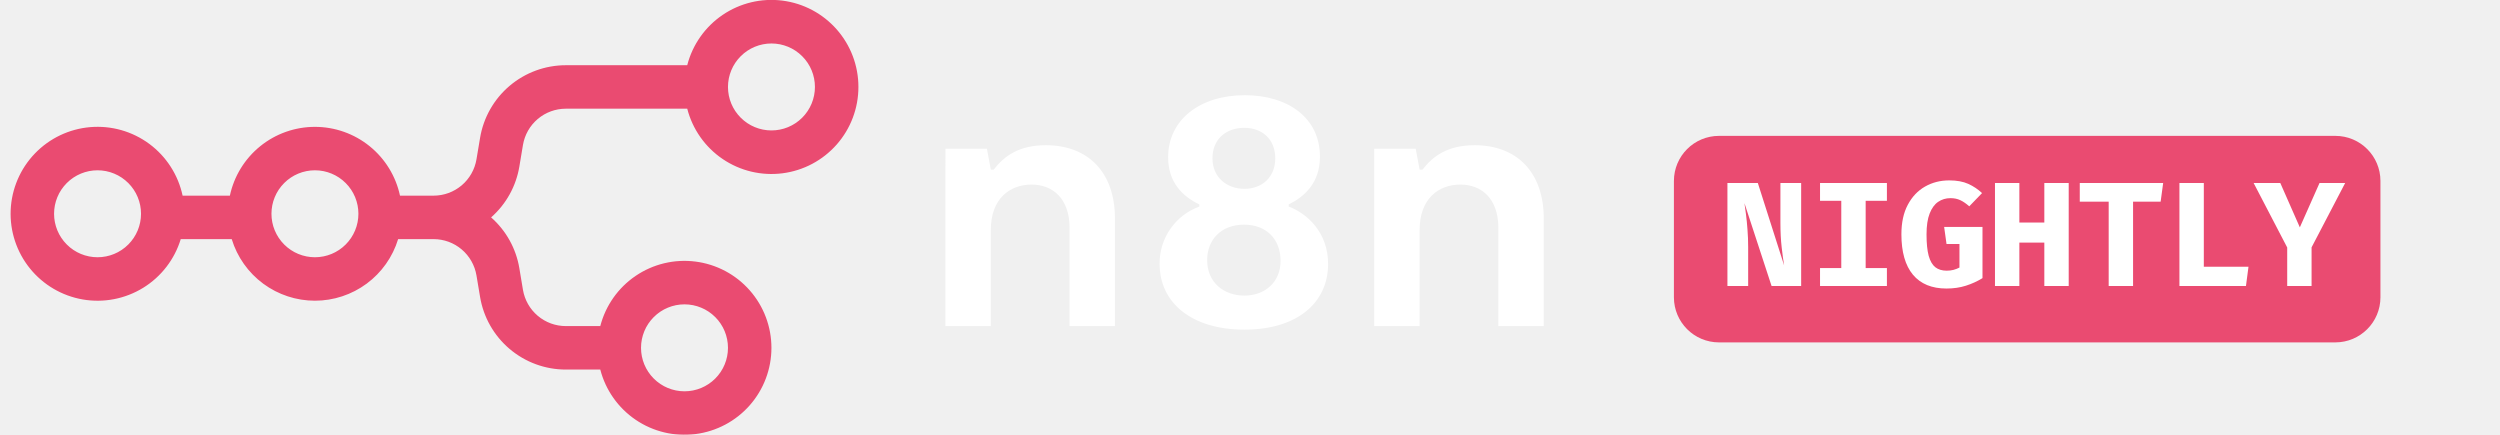
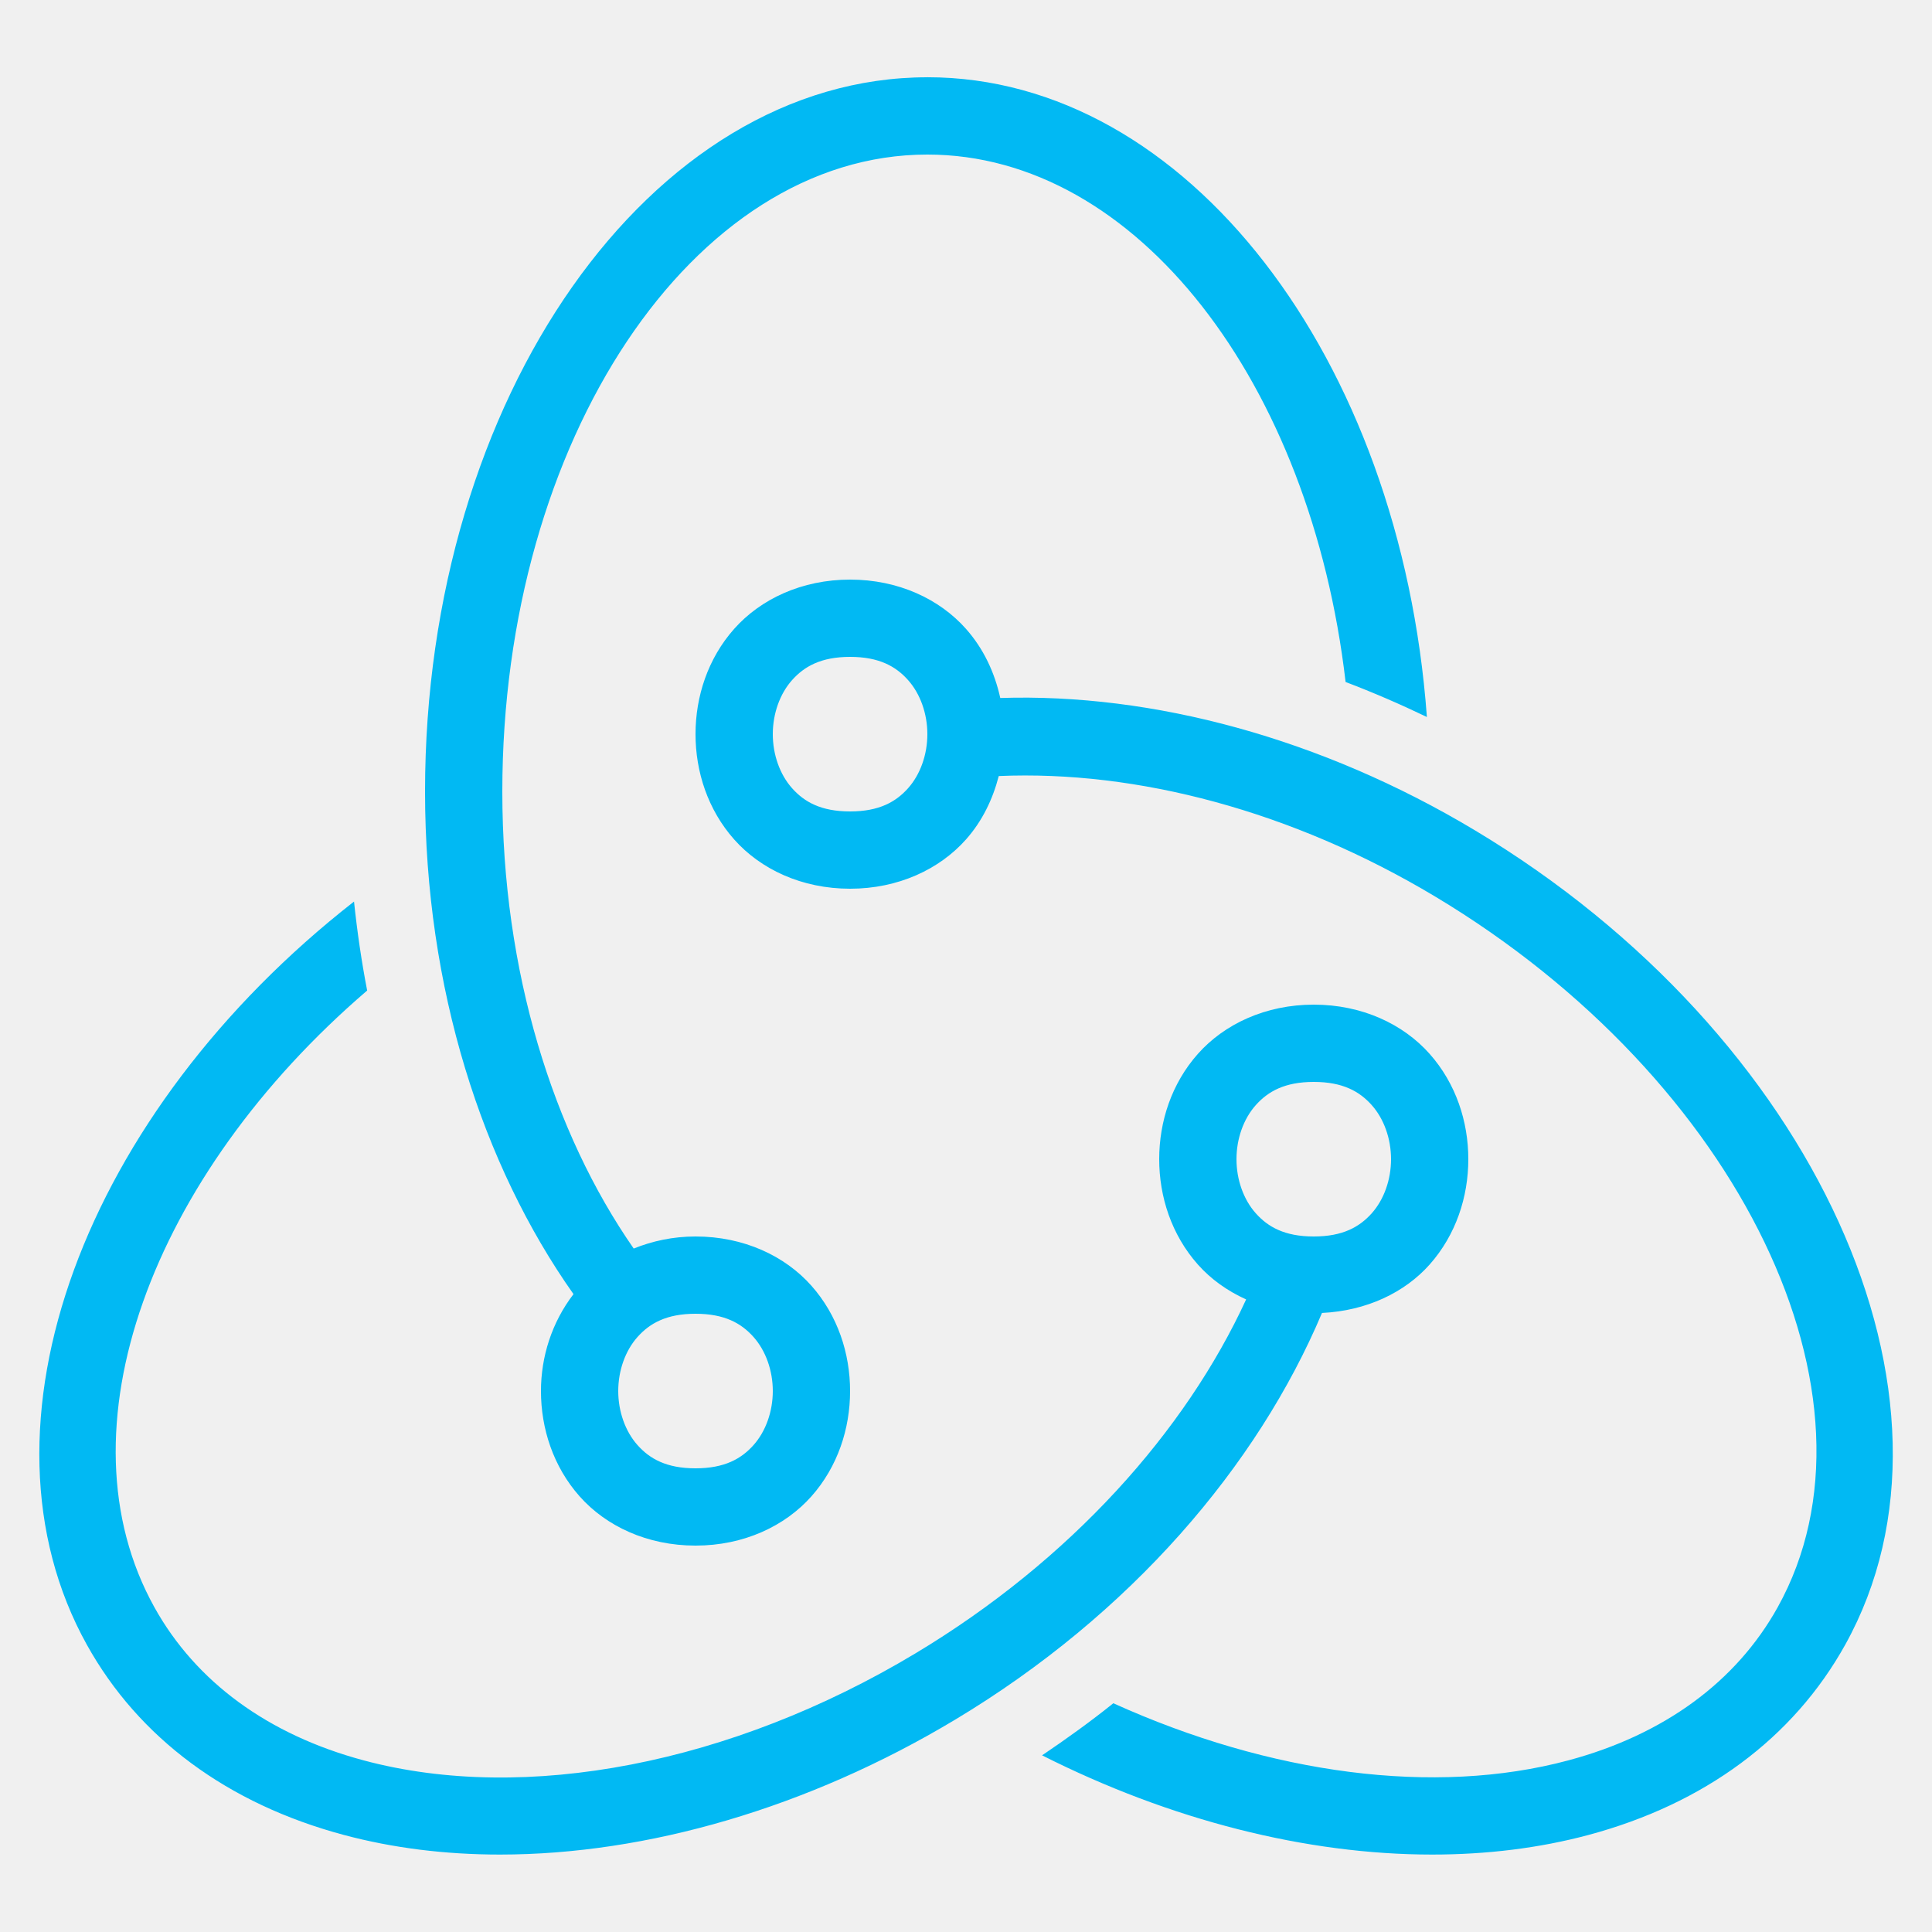
- <svg xmlns="http://www.w3.org/2000/svg" width="230" height="40" viewBox="0 0 230 40" fill="none">
-   <mask id="mask0_1486_25952" style="mask-type:luminance" maskUnits="userSpaceOnUse" x="0" y="0" width="143" height="40">
-     <path d="M0 0H143V40H0V0Z" fill="white" />
-   </mask>
-   <g mask="url(#mask0_1486_25952)">
-     <path fill-rule="evenodd" clip-rule="evenodd" d="M78.974 8C78.976 9.949 78.267 11.831 76.979 13.293C75.692 14.756 73.915 15.699 71.982 15.944C70.049 16.19 68.093 15.721 66.481 14.627C64.868 13.532 63.711 11.887 63.226 10H52.056C51.109 10 50.193 10.336 49.471 10.948C48.749 11.56 48.267 12.408 48.111 13.342L47.782 15.315C47.481 17.13 46.562 18.785 45.182 20C46.562 21.215 47.481 22.87 47.782 24.685L48.111 26.658C48.267 27.592 48.749 28.44 49.471 29.052C50.193 29.664 51.109 30 52.056 30H55.226C55.713 28.115 56.87 26.472 58.482 25.379C60.094 24.286 62.048 23.818 63.98 24.064C65.912 24.309 67.688 25.25 68.975 26.712C70.262 28.172 70.972 30.053 70.972 32C70.972 33.947 70.262 35.827 68.975 37.288C67.688 38.749 65.912 39.691 63.98 39.936C62.048 40.182 60.094 39.714 58.482 38.621C56.87 37.528 55.713 35.885 55.226 34H52.056C50.162 34 48.33 33.328 46.886 32.104C45.441 30.88 44.477 29.183 44.166 27.315L43.836 25.342C43.68 24.408 43.198 23.56 42.476 22.948C41.754 22.336 40.838 22 39.891 22H36.628C36.127 23.639 35.113 25.075 33.735 26.095C32.357 27.114 30.688 27.665 28.974 27.665C27.259 27.665 25.59 27.114 24.212 26.095C22.834 25.075 21.82 23.639 21.319 22H16.628C16.06 23.862 14.833 25.454 13.176 26.476C11.519 27.498 9.546 27.881 7.627 27.553C5.708 27.224 3.974 26.207 2.751 24.693C1.528 23.178 0.899 21.269 0.983 19.324C1.067 17.378 1.857 15.53 3.205 14.126C4.554 12.722 6.368 11.857 8.309 11.695C10.249 11.533 12.182 12.084 13.745 13.244C15.308 14.405 16.394 16.096 16.8 18H21.148C21.531 16.209 22.517 14.603 23.942 13.451C25.366 12.299 27.142 11.671 28.974 11.671C30.806 11.671 32.582 12.299 34.007 13.451C35.431 14.603 36.417 16.209 36.8 18H39.89C40.837 18 41.753 17.664 42.476 17.052C43.198 16.44 43.68 15.592 43.836 14.658L44.166 12.685C44.477 10.817 45.441 9.121 46.885 7.897C48.33 6.673 50.162 6.001 52.055 6H63.225C63.71 4.113 64.868 2.468 66.48 1.373C68.092 0.279 70.048 -0.19 71.981 0.056C73.914 0.301 75.691 1.244 76.978 2.707C78.266 4.169 78.976 6.051 78.974 8ZM74.974 8C74.974 9.061 74.553 10.078 73.802 10.828C73.052 11.579 72.035 12 70.974 12C69.913 12 68.896 11.579 68.146 10.828C67.395 10.078 66.974 9.061 66.974 8C66.974 6.939 67.395 5.922 68.146 5.172C68.896 4.421 69.913 4 70.974 4C72.035 4 73.052 4.421 73.802 5.172C74.553 5.922 74.974 6.939 74.974 8ZM8.974 23.667C10.035 23.667 11.052 23.246 11.802 22.495C12.553 21.745 12.974 20.728 12.974 19.667C12.974 18.606 12.553 17.589 11.802 16.839C11.052 16.088 10.035 15.667 8.974 15.667C7.913 15.667 6.896 16.088 6.146 16.839C5.395 17.589 4.974 18.606 4.974 19.667C4.974 20.728 5.395 21.745 6.146 22.495C6.896 23.246 7.913 23.667 8.974 23.667ZM28.974 23.667C30.035 23.667 31.052 23.246 31.802 22.495C32.553 21.745 32.974 20.728 32.974 19.667C32.974 18.606 32.553 17.589 31.802 16.839C31.052 16.088 30.035 15.667 28.974 15.667C27.913 15.667 26.896 16.088 26.146 16.839C25.395 17.589 24.974 18.606 24.974 19.667C24.974 20.728 25.395 21.745 26.146 22.495C26.896 23.246 27.913 23.667 28.974 23.667ZM62.974 36C64.035 36 65.052 35.579 65.802 34.828C66.553 34.078 66.974 33.061 66.974 32C66.974 30.939 66.553 29.922 65.802 29.172C65.052 28.421 64.035 28 62.974 28C61.913 28 60.896 28.421 60.146 29.172C59.395 29.922 58.974 30.939 58.974 32C58.974 33.061 59.395 34.078 60.146 34.828C60.896 35.579 61.913 36 62.974 36Z" fill="#EA4B71" />
-     <path d="M86.978 30.001H91.155V21.158C91.155 18.254 92.917 16.981 94.908 16.981C96.866 16.981 98.4 18.286 98.4 20.962V30.001H102.576V20.114C102.576 15.839 100.096 13.359 96.213 13.359C93.766 13.359 92.395 14.338 91.416 15.61H91.156L90.796 13.685H86.98L86.978 30.001ZM118.563 19.004V18.808C119.999 18.09 121.435 16.85 121.435 14.403C121.435 10.879 118.53 8.758 114.517 8.758C110.405 8.758 107.468 11.009 107.468 14.468C107.468 16.818 108.839 18.09 110.34 18.808V19.004C109.257 19.396 108.323 20.116 107.668 21.063C107.013 22.01 106.669 23.138 106.685 24.29C106.685 27.847 109.622 30.327 114.484 30.327C119.346 30.327 122.185 27.847 122.185 24.29C122.185 21.354 120.227 19.624 118.563 19.004ZM114.484 11.76C116.116 11.76 117.323 12.804 117.323 14.566C117.323 16.328 116.083 17.373 114.484 17.373C112.885 17.373 111.547 16.328 111.547 14.566C111.547 12.772 112.82 11.76 114.484 11.76ZM114.484 27.195C112.591 27.195 111.058 25.987 111.058 23.932C111.058 22.072 112.33 20.668 114.451 20.668C116.54 20.668 117.813 22.038 117.813 23.997C117.813 25.987 116.344 27.195 114.484 27.195ZM126.428 30.001H130.605V21.158C130.605 18.254 132.367 16.981 134.358 16.981C136.316 16.981 137.849 18.286 137.849 20.962V30.001H142.026V20.114C142.026 15.839 139.546 13.359 135.663 13.359C133.216 13.359 131.845 14.338 130.866 15.61H130.605L130.246 13.685H126.428V30.001Z" fill="white" />
+ <svg xmlns="http://www.w3.org/2000/svg" viewBox="0,0,256,256" width="50px" height="50px">
+   <g fill="#01b9f3" fill-rule="nonzero" stroke="none" stroke-width="1" stroke-linecap="butt" stroke-linejoin="miter" stroke-miterlimit="10" stroke-dasharray="" stroke-dashoffset="0" font-family="none" font-weight="none" font-size="none" text-anchor="none" style="mix-blend-mode: normal">
+     <g transform="scale(5.12,5.12)">
+       <path d="M24,2c-7.168,0 -13,8.292 -13,18.486c0,5.095 1.485,9.668 3.842,13.006c-0.563,0.734 -0.842,1.623 -0.842,2.508c0,0.972 0.319,1.958 1.002,2.727c0.683,0.769 1.748,1.273 2.998,1.273c1.25,0 2.315,-0.505 2.998,-1.273c0.683,-0.769 1.002,-1.754 1.002,-2.727c0,-0.972 -0.319,-1.958 -1.002,-2.727c-0.683,-0.769 -1.748,-1.273 -2.998,-1.273c-0.582,0 -1.118,0.118 -1.6,0.312c-2.083,-2.995 -3.4,-7.168 -3.4,-11.826c0,-9.091 4.935,-16.486 11,-16.486c5.419,0 9.923,5.909 10.824,13.65c0.707,0.269 1.409,0.572 2.104,0.906c-0.681,-9.29 -6.218,-16.557 -12.928,-16.557zM22,15c-1.25,0 -2.315,0.505 -2.998,1.273c-0.683,0.769 -1.002,1.754 -1.002,2.727c0,0.972 0.319,1.958 1.002,2.727c0.683,0.769 1.748,1.273 2.998,1.273c1.25,0 2.315,-0.505 2.998,-1.273c0.427,-0.48 0.696,-1.049 0.85,-1.643c3.578,-0.154 7.598,0.903 11.295,3.119c7.894,4.732 11.87,12.984 8.863,18.393c-1.074,1.931 -2.949,3.302 -5.42,3.963c-3.462,0.928 -7.714,0.357 -11.773,-1.479c-0.586,0.471 -1.206,0.917 -1.844,1.348c3.325,1.679 6.844,2.568 10.094,2.568c1.411,0 2.771,-0.166 4.041,-0.506c3.007,-0.805 5.307,-2.508 6.65,-4.924c3.524,-6.342 -0.775,-15.797 -9.584,-21.078c-3.976,-2.385 -8.344,-3.552 -12.283,-3.424c-0.143,-0.648 -0.426,-1.27 -0.889,-1.791c-0.683,-0.769 -1.748,-1.273 -2.998,-1.273zM22,17c0.75,0 1.185,0.245 1.502,0.602c0.317,0.356 0.498,0.871 0.498,1.398c0,0.528 -0.181,1.042 -0.498,1.398c-0.317,0.356 -0.752,0.602 -1.502,0.602c-0.75,0 -1.185,-0.245 -1.502,-0.602c-0.317,-0.356 -0.498,-0.871 -0.498,-1.398c0,-0.528 0.181,-1.042 0.498,-1.398c0.317,-0.356 0.752,-0.602 1.502,-0.602zM9.162,23.332c-6.964,5.44 -10.06,13.574 -6.914,19.234c1.343,2.416 3.643,4.117 6.65,4.922c1.271,0.34 2.63,0.508 4.041,0.508c3.8,0 7.972,-1.208 11.768,-3.484c4.556,-2.731 7.837,-6.579 9.506,-10.533c1.155,-0.055 2.142,-0.529 2.785,-1.252c0.683,-0.769 1.002,-1.754 1.002,-2.727c0,-0.972 -0.319,-1.958 -1.002,-2.727c-0.683,-0.769 -1.748,-1.273 -2.998,-1.273c-1.25,0 -2.315,0.505 -2.998,1.273c-0.683,0.769 -1.002,1.754 -1.002,2.727c0,0.972 0.319,1.958 1.002,2.727c0.332,0.374 0.758,0.681 1.248,0.902c-1.568,3.409 -4.535,6.748 -8.572,9.168c-4.75,2.849 -10.082,3.882 -14.264,2.762c-2.472,-0.662 -4.345,-2.032 -5.418,-3.963c-2.542,-4.573 -0.081,-11.168 5.506,-15.961c-0.145,-0.751 -0.258,-1.521 -0.34,-2.303zM34,28c0.75,0 1.185,0.245 1.502,0.602c0.317,0.356 0.498,0.871 0.498,1.398c0,0.528 -0.181,1.042 -0.498,1.398c-0.317,0.356 -0.752,0.602 -1.502,0.602c-0.75,0 -1.185,-0.245 -1.502,-0.602c-0.317,-0.356 -0.498,-0.871 -0.498,-1.398c0,-0.528 0.181,-1.042 0.498,-1.398c0.317,-0.356 0.752,-0.602 1.502,-0.602zM18,34c0.75,0 1.185,0.245 1.502,0.602c0.317,0.356 0.498,0.871 0.498,1.398c0,0.528 -0.181,1.042 -0.498,1.398c-0.317,0.356 -0.752,0.602 -1.502,0.602c-0.75,0 -1.185,-0.245 -1.502,-0.602c-0.317,-0.356 -0.498,-0.871 -0.498,-1.398c0,-0.528 0.181,-1.042 0.498,-1.398c0.317,-0.356 0.752,-0.602 1.502,-0.602z" />
+     </g>
  </g>
-   <path d="M214.852 12.5H158.149C155.858 12.5 154 14.358 154 16.649V27.351C154 29.642 155.858 31.5 158.149 31.5H214.852C217.143 31.5 219.001 29.642 219.001 27.351V16.649C219.001 14.358 217.143 12.5 214.852 12.5Z" fill="#EA4B71" />
-   <path d="M162.985 26.312L160.489 18.688C160.53 18.957 160.577 19.304 160.632 19.728C160.687 20.147 160.732 20.614 160.769 21.129C160.81 21.644 160.831 22.18 160.831 22.736V26.312H158.923V16.835H161.72L164.14 24.418C164.067 23.985 163.991 23.431 163.914 22.757C163.837 22.082 163.798 21.319 163.798 20.466V16.836H165.706V26.312H162.985ZM173.596 16.835V18.476H171.641V24.664H173.596V26.312H167.443V24.664H169.398V18.476H167.443V16.836L173.596 16.835ZM179.073 26.545C177.728 26.545 176.7 26.121 175.989 25.273C175.282 24.42 174.929 23.18 174.929 21.553C174.929 20.478 175.125 19.573 175.518 18.839C175.91 18.1 176.439 17.542 177.104 17.164C177.769 16.785 178.512 16.596 179.333 16.596C180.026 16.596 180.61 16.703 181.083 16.917C181.557 17.132 181.979 17.414 182.348 17.765L181.172 18.982C180.885 18.727 180.61 18.538 180.345 18.415C180.08 18.292 179.779 18.23 179.442 18.23C179.018 18.23 178.64 18.344 178.307 18.572C177.979 18.795 177.719 19.153 177.527 19.646C177.336 20.133 177.241 20.773 177.241 21.566C177.241 22.391 177.307 23.048 177.439 23.536C177.576 24.024 177.781 24.375 178.054 24.589C178.327 24.798 178.674 24.903 179.094 24.903C179.317 24.903 179.527 24.878 179.723 24.828C179.919 24.773 180.101 24.703 180.27 24.616V22.45H179.08L178.861 20.877H182.389V25.588C181.916 25.88 181.405 26.113 180.858 26.286C180.315 26.459 179.72 26.545 179.073 26.545ZM188.078 26.312V22.319H185.781V26.312H183.538V16.835H185.781V20.473H188.078V16.835H190.321V26.312H188.078ZM196.242 18.552V26.312H193.999V18.552H191.339V16.835H199.011L198.779 18.552H196.242ZM200.508 26.312V16.835H202.751V24.541H206.861L206.628 26.312H200.508ZM212.665 22.757V26.312H210.423V22.77L207.333 16.835H209.787L211.585 20.917L213.397 16.835H215.756L212.665 22.757Z" fill="white" />
</svg>
